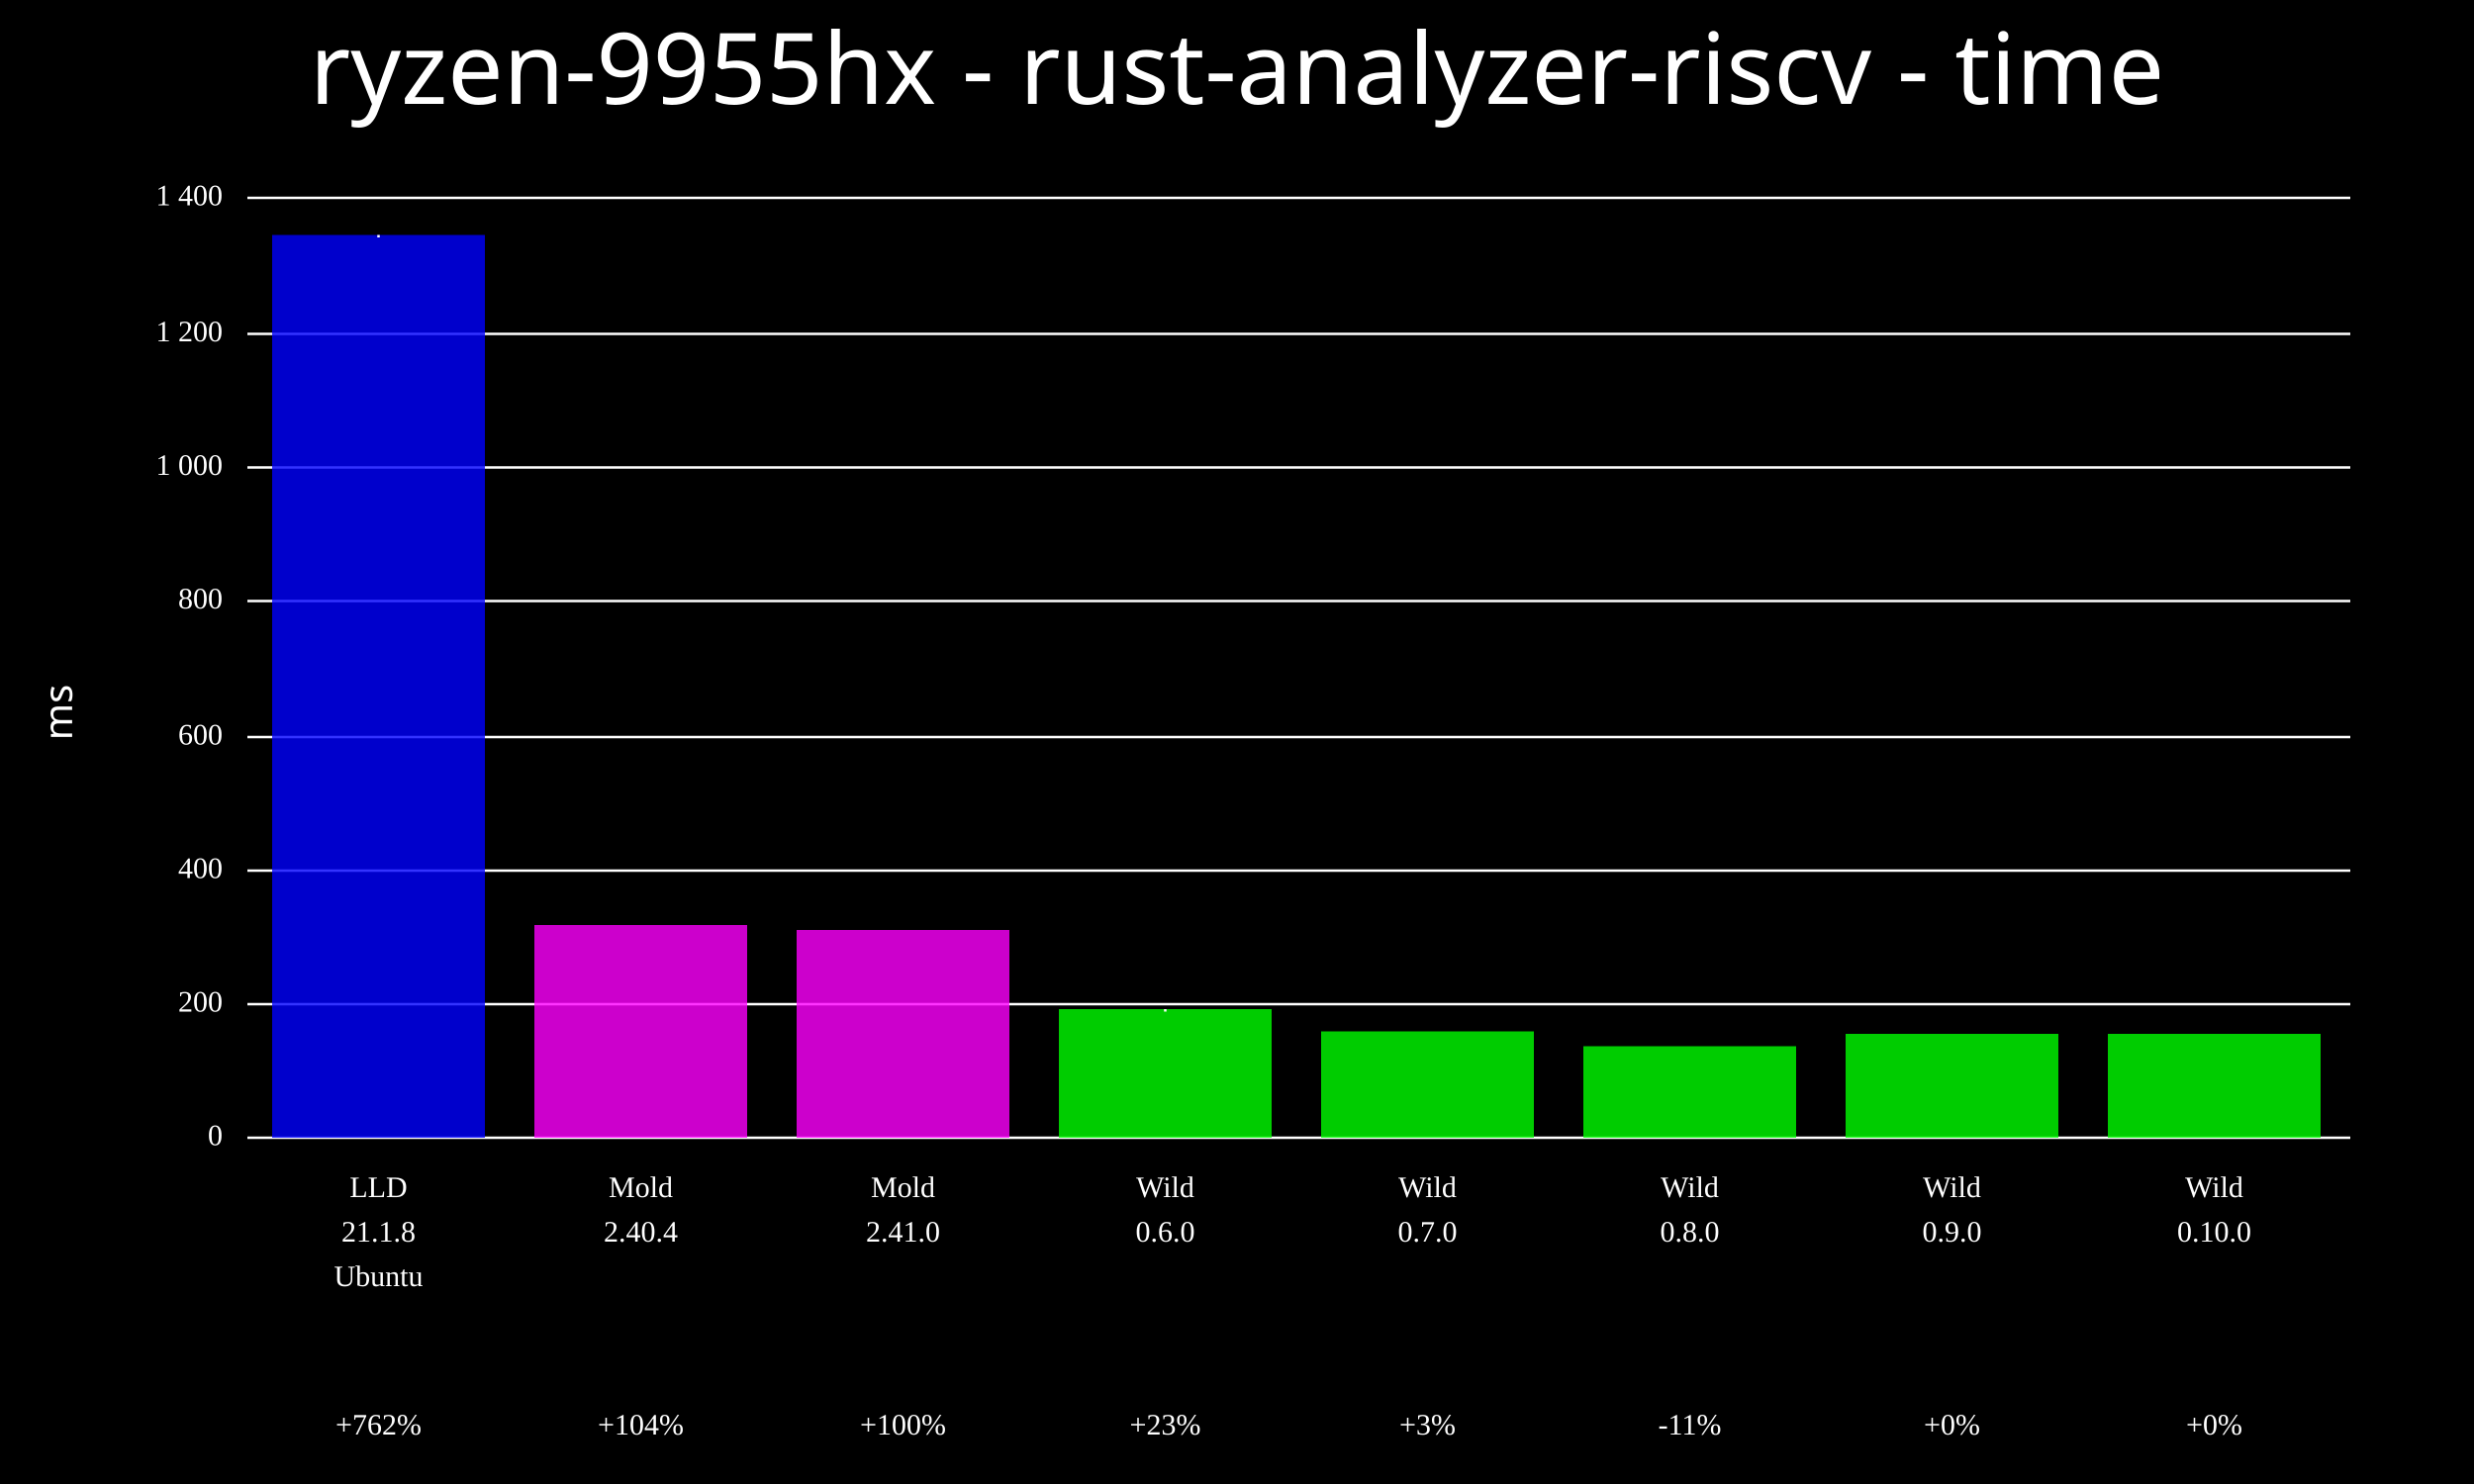
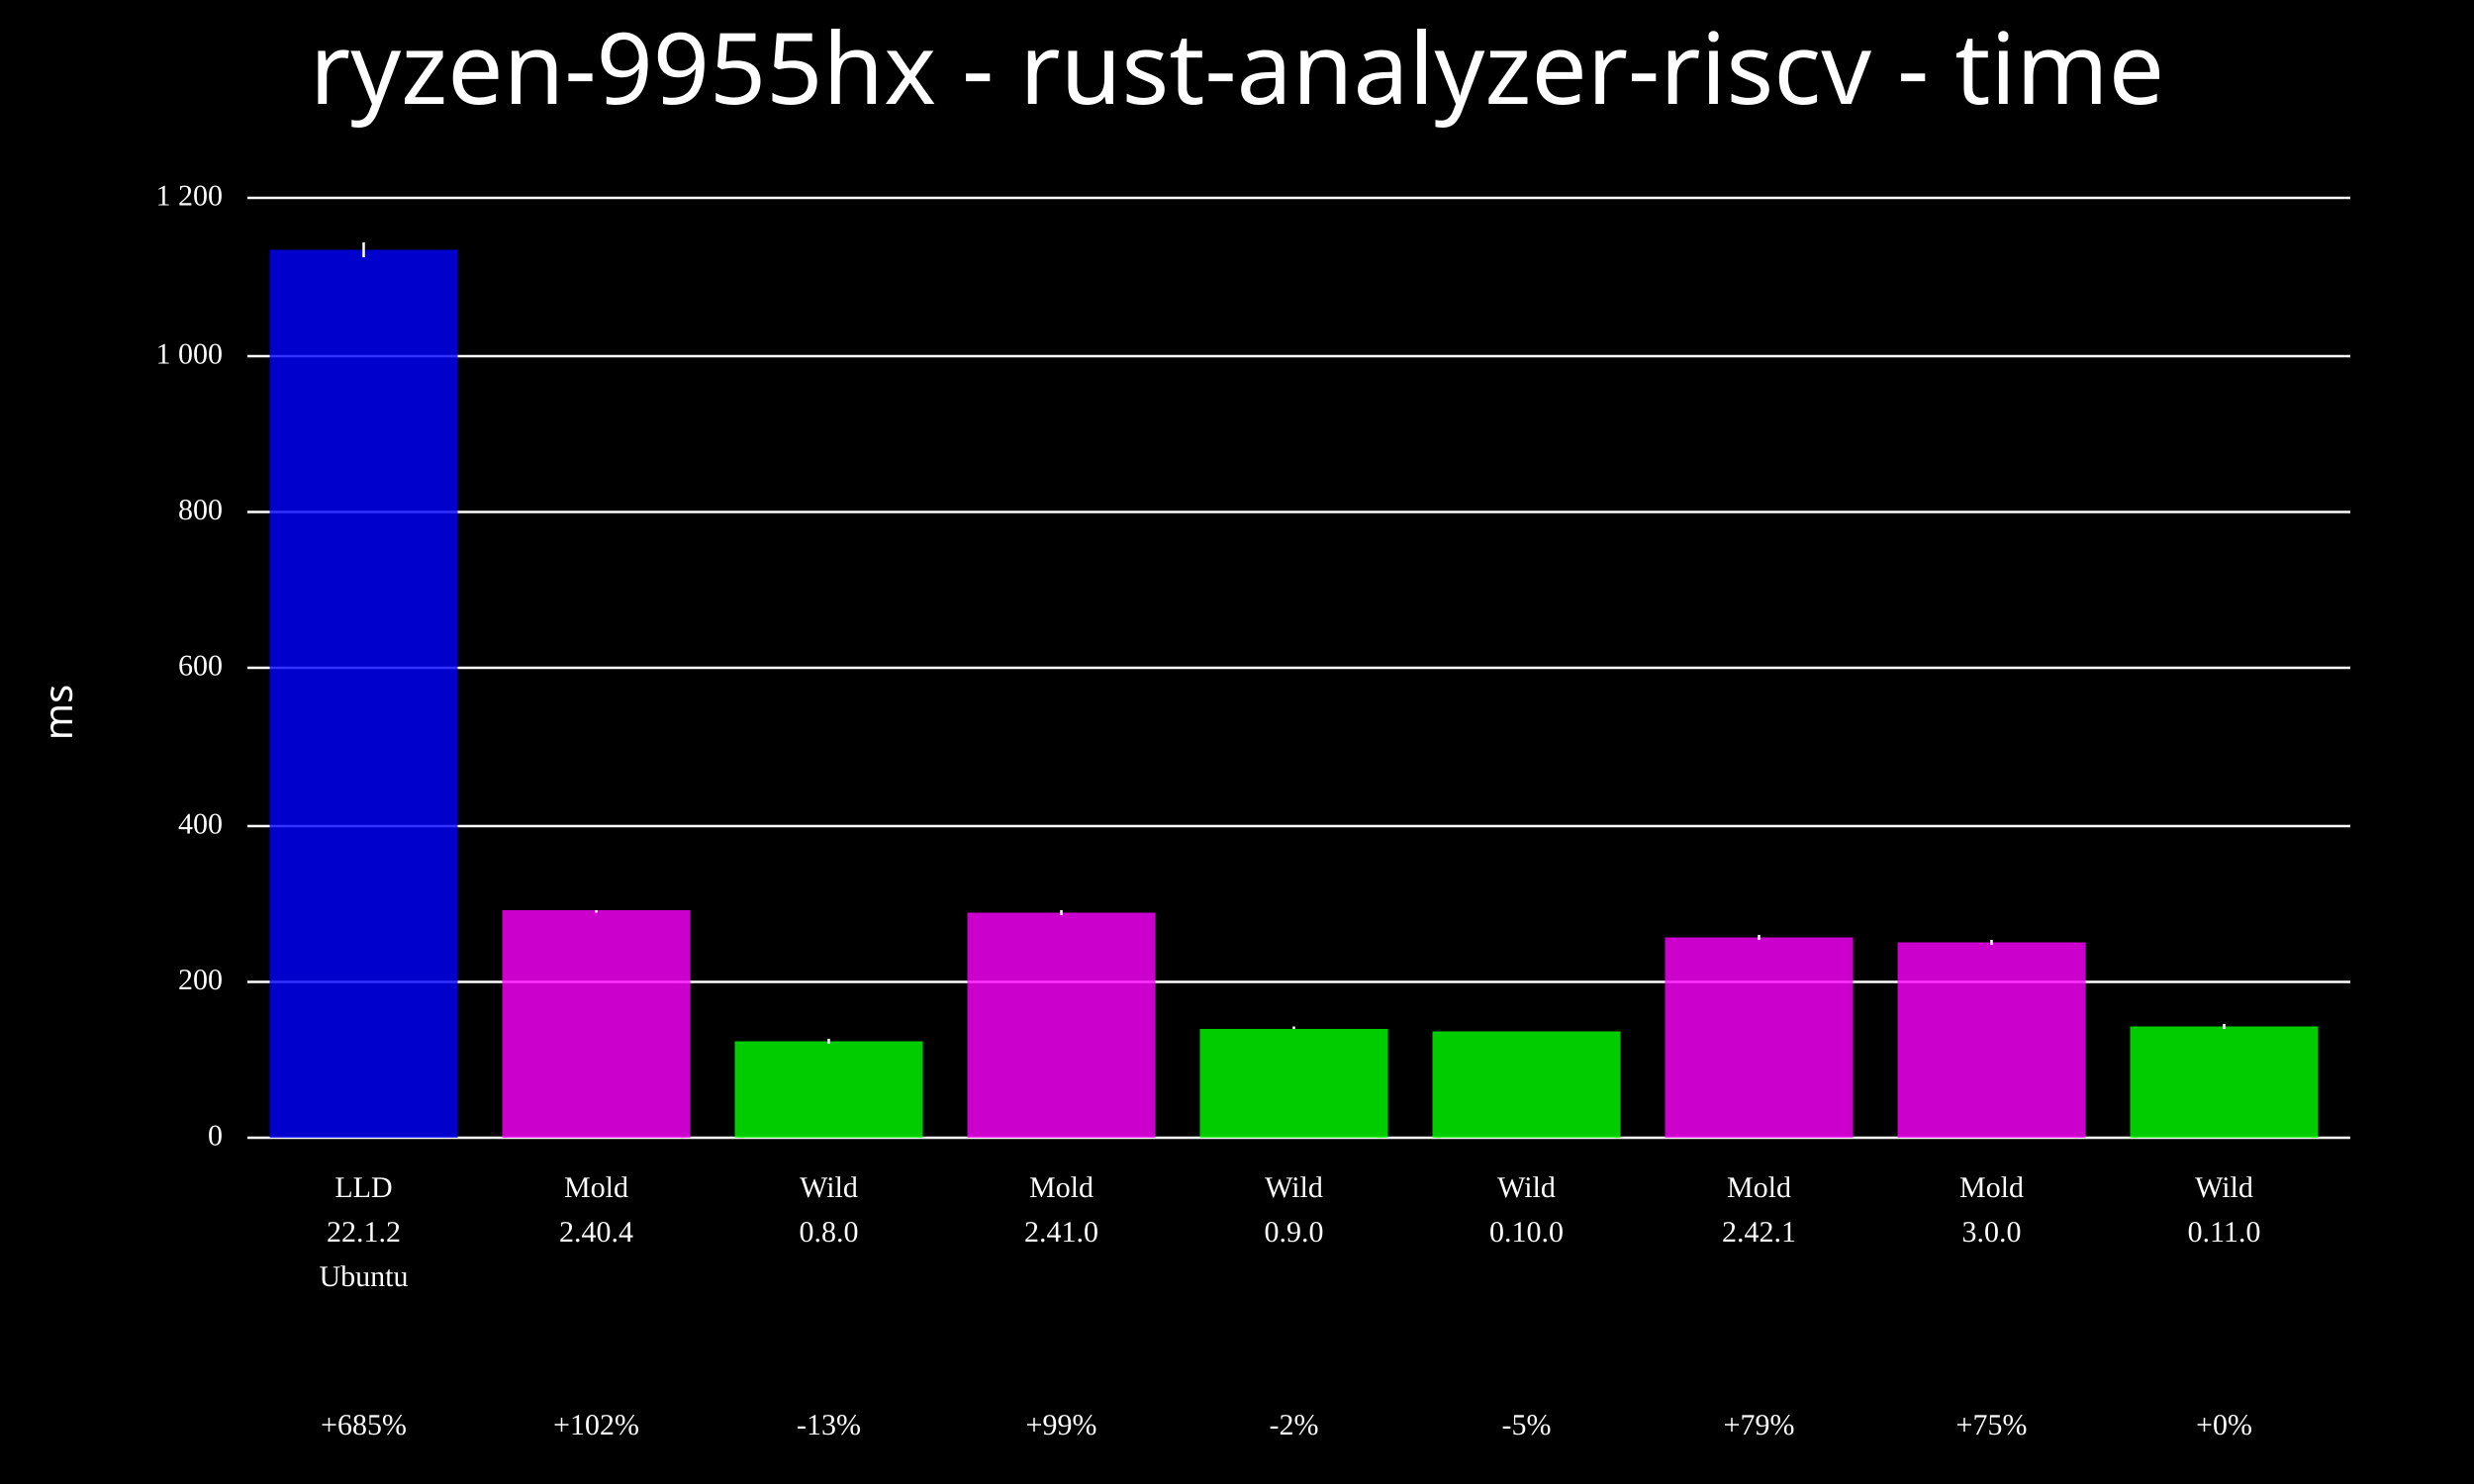
<svg xmlns="http://www.w3.org/2000/svg" width="1000" height="600" viewBox="0 0 1000 600">
  <rect x="0" y="0" width="1000" height="600" fill="#000000" />
  <text x="500" y="10" dy="0.8em" text-anchor="middle" font-family="sans-serif" font-size="40" fill="#FFFFFF">
ryzen-9955hx - rust-analyzer-riscv - time</text>
  <text x="5" y="300" dy="0.76em" text-anchor="middle" font-family="sans-serif" font-size="16" fill="#FFFFFF" transform="rotate(270, 5, 288)">ms</text>
  <line x1="100" y1="460" x2="950" y2="460" stroke="#FFFFFF" />
  <text x="90" y="460" dy="0.5ex" text-anchor="end" fill="#FFFFFF">0</text>
-   <line x1="100" y1="406" x2="950" y2="406" stroke="#FFFFFF" />
-   <text x="90" y="406" dy="0.5ex" text-anchor="end" fill="#FFFFFF">200</text>
-   <line x1="100" y1="352" x2="950" y2="352" stroke="#FFFFFF" />
-   <text x="90" y="352" dy="0.5ex" text-anchor="end" fill="#FFFFFF">400</text>
-   <line x1="100" y1="298" x2="950" y2="298" stroke="#FFFFFF" />
-   <text x="90" y="298" dy="0.5ex" text-anchor="end" fill="#FFFFFF">600</text>
-   <line x1="100" y1="243" x2="950" y2="243" stroke="#FFFFFF" />
-   <text x="90" y="243" dy="0.5ex" text-anchor="end" fill="#FFFFFF">800</text>
-   <line x1="100" y1="189" x2="950" y2="189" stroke="#FFFFFF" />
-   <text x="90" y="189" dy="0.5ex" text-anchor="end" fill="#FFFFFF">1 000</text>
-   <line x1="100" y1="135" x2="950" y2="135" stroke="#FFFFFF" />
-   <text x="90" y="135" dy="0.5ex" text-anchor="end" fill="#FFFFFF">1 200</text>
+   <line x1="100" y1="397" x2="950" y2="397" stroke="#FFFFFF" />
+   <text x="90" y="397" dy="0.5ex" text-anchor="end" fill="#FFFFFF">200</text>
+   <line x1="100" y1="334" x2="950" y2="334" stroke="#FFFFFF" />
+   <text x="90" y="334" dy="0.5ex" text-anchor="end" fill="#FFFFFF">400</text>
+   <line x1="100" y1="270" x2="950" y2="270" stroke="#FFFFFF" />
+   <text x="90" y="270" dy="0.5ex" text-anchor="end" fill="#FFFFFF">600</text>
+   <line x1="100" y1="207" x2="950" y2="207" stroke="#FFFFFF" />
+   <text x="90" y="207" dy="0.5ex" text-anchor="end" fill="#FFFFFF">800</text>
+   <line x1="100" y1="144" x2="950" y2="144" stroke="#FFFFFF" />
+   <text x="90" y="144" dy="0.5ex" text-anchor="end" fill="#FFFFFF">1 000</text>
  <line x1="100" y1="80" x2="950" y2="80" stroke="#FFFFFF" />
-   <text x="90" y="80" dy="0.5ex" text-anchor="end" fill="#FFFFFF">1 400</text>
-   <rect fill="#0000FF" opacity="0.8" x="110" y="95" width="86" height="365" />
-   <line stroke="#FFFFFF" x1="153" y1="95" x2="153" y2="96" />
-   <text x="153" y="484" fill="#FFFFFF" text-anchor="middle">LLD</text>
-   <text x="153" y="502" fill="#FFFFFF" text-anchor="middle">21.1.8</text>
-   <text x="153" y="520" fill="#FFFFFF" text-anchor="middle">Ubuntu</text>
-   <text x="153" y="580" fill="#FFFFFF" text-anchor="middle">+762%</text>
-   <rect fill="#FF00FF" opacity="0.8" x="216" y="374" width="86" height="86" />
-   <line stroke="#FFFFFF" x1="259" y1="374" x2="259" y2="374" />
-   <text x="259" y="484" fill="#FFFFFF" text-anchor="middle">Mold</text>
-   <text x="259" y="502" fill="#FFFFFF" text-anchor="middle">2.40.4</text>
-   <text x="259" y="580" fill="#FFFFFF" text-anchor="middle">+104%</text>
-   <rect fill="#FF00FF" opacity="0.8" x="322" y="376" width="86" height="84" />
-   <line stroke="#FFFFFF" x1="365" y1="376" x2="365" y2="376" />
-   <text x="365" y="484" fill="#FFFFFF" text-anchor="middle">Mold</text>
-   <text x="365" y="502" fill="#FFFFFF" text-anchor="middle">2.41.0</text>
-   <text x="365" y="580" fill="#FFFFFF" text-anchor="middle">+100%</text>
-   <rect fill="#00FF00" opacity="0.8" x="428" y="408" width="86" height="52" />
-   <line stroke="#FFFFFF" x1="471" y1="408" x2="471" y2="409" />
-   <text x="471" y="484" fill="#FFFFFF" text-anchor="middle">Wild</text>
-   <text x="471" y="502" fill="#FFFFFF" text-anchor="middle">0.6.0</text>
-   <text x="471" y="580" fill="#FFFFFF" text-anchor="middle">+23%</text>
-   <rect fill="#00FF00" opacity="0.8" x="534" y="417" width="86" height="43" />
-   <line stroke="#FFFFFF" x1="577" y1="417" x2="577" y2="417" />
-   <text x="577" y="484" fill="#FFFFFF" text-anchor="middle">Wild</text>
-   <text x="577" y="502" fill="#FFFFFF" text-anchor="middle">0.7.0</text>
-   <text x="577" y="580" fill="#FFFFFF" text-anchor="middle">+3%</text>
-   <rect fill="#00FF00" opacity="0.8" x="640" y="423" width="86" height="37" />
-   <line stroke="#FFFFFF" x1="683" y1="423" x2="683" y2="423" />
-   <text x="683" y="484" fill="#FFFFFF" text-anchor="middle">Wild</text>
-   <text x="683" y="502" fill="#FFFFFF" text-anchor="middle">0.8.0</text>
-   <text x="683" y="580" fill="#FFFFFF" text-anchor="middle">-11%</text>
-   <rect fill="#00FF00" opacity="0.8" x="746" y="418" width="86" height="42" />
-   <line stroke="#FFFFFF" x1="789" y1="418" x2="789" y2="418" />
-   <text x="789" y="484" fill="#FFFFFF" text-anchor="middle">Wild</text>
-   <text x="789" y="502" fill="#FFFFFF" text-anchor="middle">0.9.0</text>
-   <text x="789" y="580" fill="#FFFFFF" text-anchor="middle">+0%</text>
-   <rect fill="#00FF00" opacity="0.8" x="852" y="418" width="86" height="42" />
-   <line stroke="#FFFFFF" x1="895" y1="418" x2="895" y2="418" />
-   <text x="895" y="484" fill="#FFFFFF" text-anchor="middle">Wild</text>
-   <text x="895" y="502" fill="#FFFFFF" text-anchor="middle">0.10.0</text>
-   <text x="895" y="580" fill="#FFFFFF" text-anchor="middle">+0%</text>
+   <text x="90" y="80" dy="0.5ex" text-anchor="end" fill="#FFFFFF">1 200</text>
+   <rect fill="#0000FF" opacity="0.8" x="109" y="101" width="76" height="359" />
+   <line stroke="#FFFFFF" x1="147" y1="98" x2="147" y2="104" />
+   <text x="147" y="484" fill="#FFFFFF" text-anchor="middle">LLD</text>
+   <text x="147" y="502" fill="#FFFFFF" text-anchor="middle">22.1.2</text>
+   <text x="147" y="520" fill="#FFFFFF" text-anchor="middle">Ubuntu</text>
+   <text x="147" y="580" fill="#FFFFFF" text-anchor="middle">+685%</text>
+   <rect fill="#FF00FF" opacity="0.8" x="203" y="368" width="76" height="92" />
+   <line stroke="#FFFFFF" x1="241" y1="368" x2="241" y2="369" />
+   <text x="241" y="484" fill="#FFFFFF" text-anchor="middle">Mold</text>
+   <text x="241" y="502" fill="#FFFFFF" text-anchor="middle">2.40.4</text>
+   <text x="241" y="580" fill="#FFFFFF" text-anchor="middle">+102%</text>
+   <rect fill="#00FF00" opacity="0.8" x="297" y="421" width="76" height="39" />
+   <line stroke="#FFFFFF" x1="335" y1="420" x2="335" y2="422" />
+   <text x="335" y="484" fill="#FFFFFF" text-anchor="middle">Wild</text>
+   <text x="335" y="502" fill="#FFFFFF" text-anchor="middle">0.8.0</text>
+   <text x="335" y="580" fill="#FFFFFF" text-anchor="middle">-13%</text>
+   <rect fill="#FF00FF" opacity="0.8" x="391" y="369" width="76" height="91" />
+   <line stroke="#FFFFFF" x1="429" y1="368" x2="429" y2="370" />
+   <text x="429" y="484" fill="#FFFFFF" text-anchor="middle">Mold</text>
+   <text x="429" y="502" fill="#FFFFFF" text-anchor="middle">2.41.0</text>
+   <text x="429" y="580" fill="#FFFFFF" text-anchor="middle">+99%</text>
+   <rect fill="#00FF00" opacity="0.8" x="485" y="416" width="76" height="44" />
+   <line stroke="#FFFFFF" x1="523" y1="415" x2="523" y2="416" />
+   <text x="523" y="484" fill="#FFFFFF" text-anchor="middle">Wild</text>
+   <text x="523" y="502" fill="#FFFFFF" text-anchor="middle">0.9.0</text>
+   <text x="523" y="580" fill="#FFFFFF" text-anchor="middle">-2%</text>
+   <rect fill="#00FF00" opacity="0.8" x="579" y="417" width="76" height="43" />
+   <line stroke="#FFFFFF" x1="617" y1="417" x2="617" y2="417" />
+   <text x="617" y="484" fill="#FFFFFF" text-anchor="middle">Wild</text>
+   <text x="617" y="502" fill="#FFFFFF" text-anchor="middle">0.10.0</text>
+   <text x="617" y="580" fill="#FFFFFF" text-anchor="middle">-5%</text>
+   <rect fill="#FF00FF" opacity="0.8" x="673" y="379" width="76" height="81" />
+   <line stroke="#FFFFFF" x1="711" y1="378" x2="711" y2="380" />
+   <text x="711" y="484" fill="#FFFFFF" text-anchor="middle">Mold</text>
+   <text x="711" y="502" fill="#FFFFFF" text-anchor="middle">2.42.1</text>
+   <text x="711" y="580" fill="#FFFFFF" text-anchor="middle">+79%</text>
+   <rect fill="#FF00FF" opacity="0.8" x="767" y="381" width="76" height="79" />
+   <line stroke="#FFFFFF" x1="805" y1="380" x2="805" y2="382" />
+   <text x="805" y="484" fill="#FFFFFF" text-anchor="middle">Mold</text>
+   <text x="805" y="502" fill="#FFFFFF" text-anchor="middle">3.0.0</text>
+   <text x="805" y="580" fill="#FFFFFF" text-anchor="middle">+75%</text>
+   <rect fill="#00FF00" opacity="0.8" x="861" y="415" width="76" height="45" />
+   <line stroke="#FFFFFF" x1="899" y1="414" x2="899" y2="416" />
+   <text x="899" y="484" fill="#FFFFFF" text-anchor="middle">Wild</text>
+   <text x="899" y="502" fill="#FFFFFF" text-anchor="middle">0.11.0</text>
+   <text x="899" y="580" fill="#FFFFFF" text-anchor="middle">+0%</text>
</svg>
